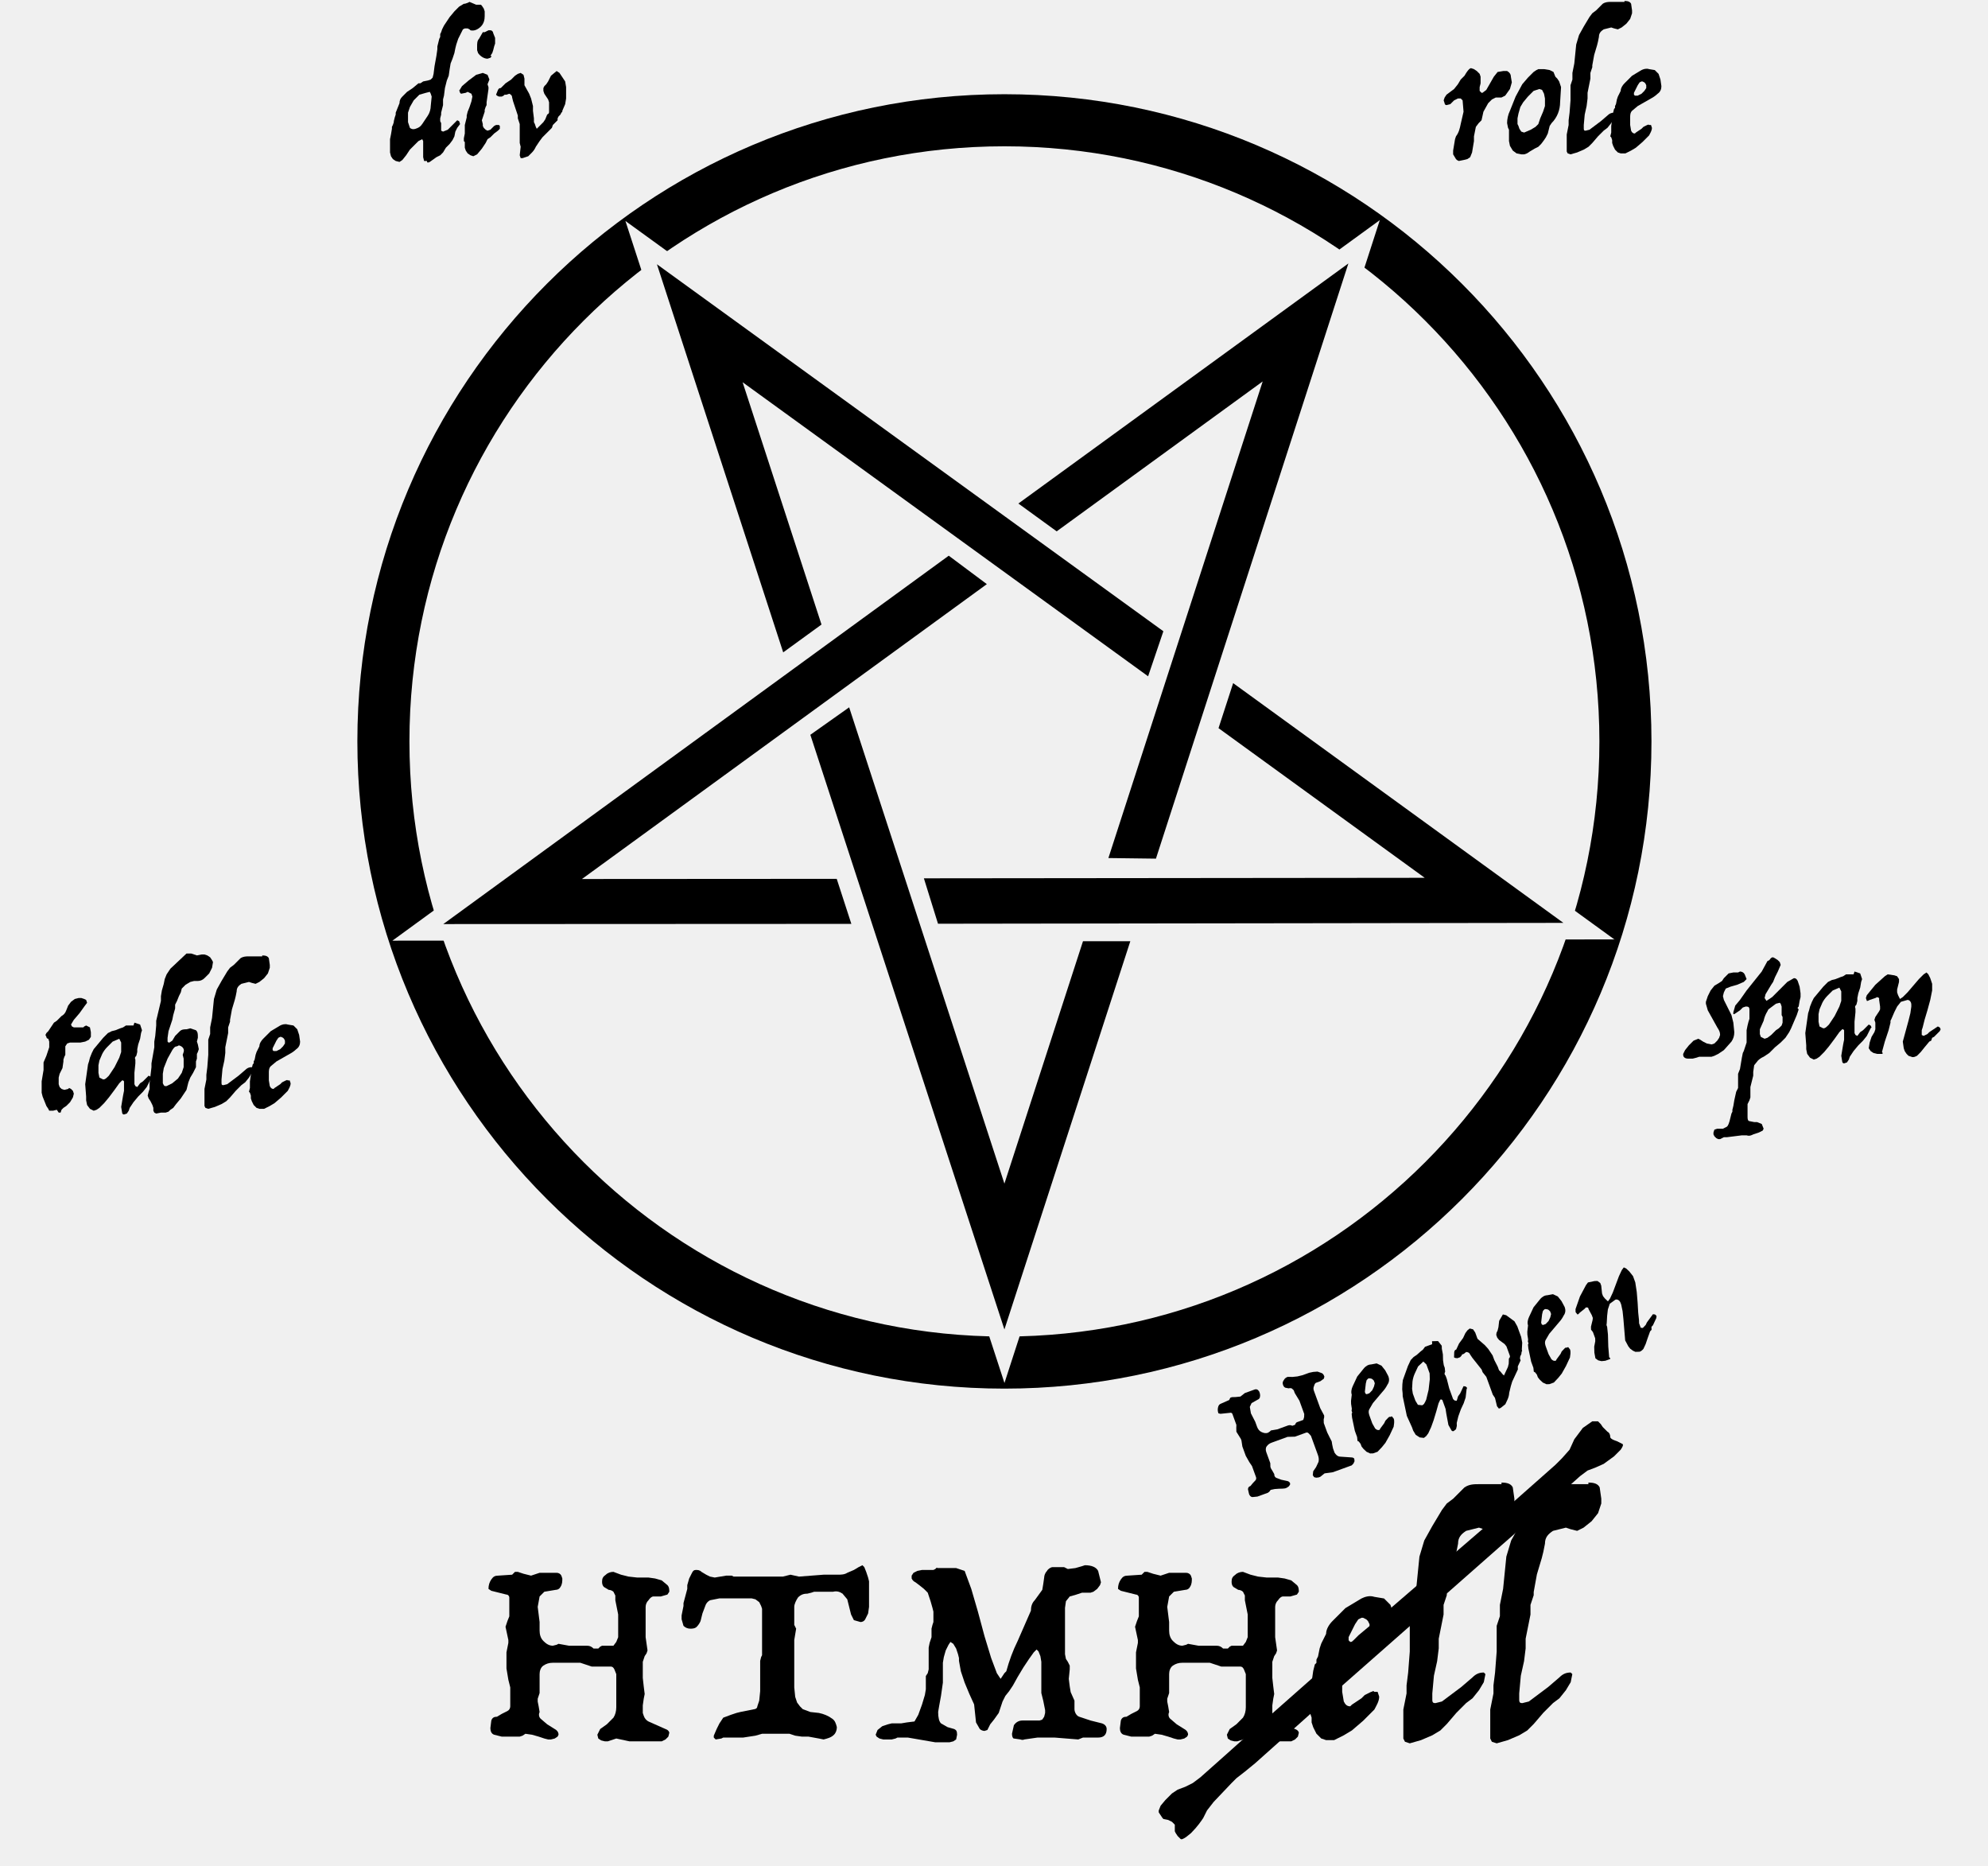
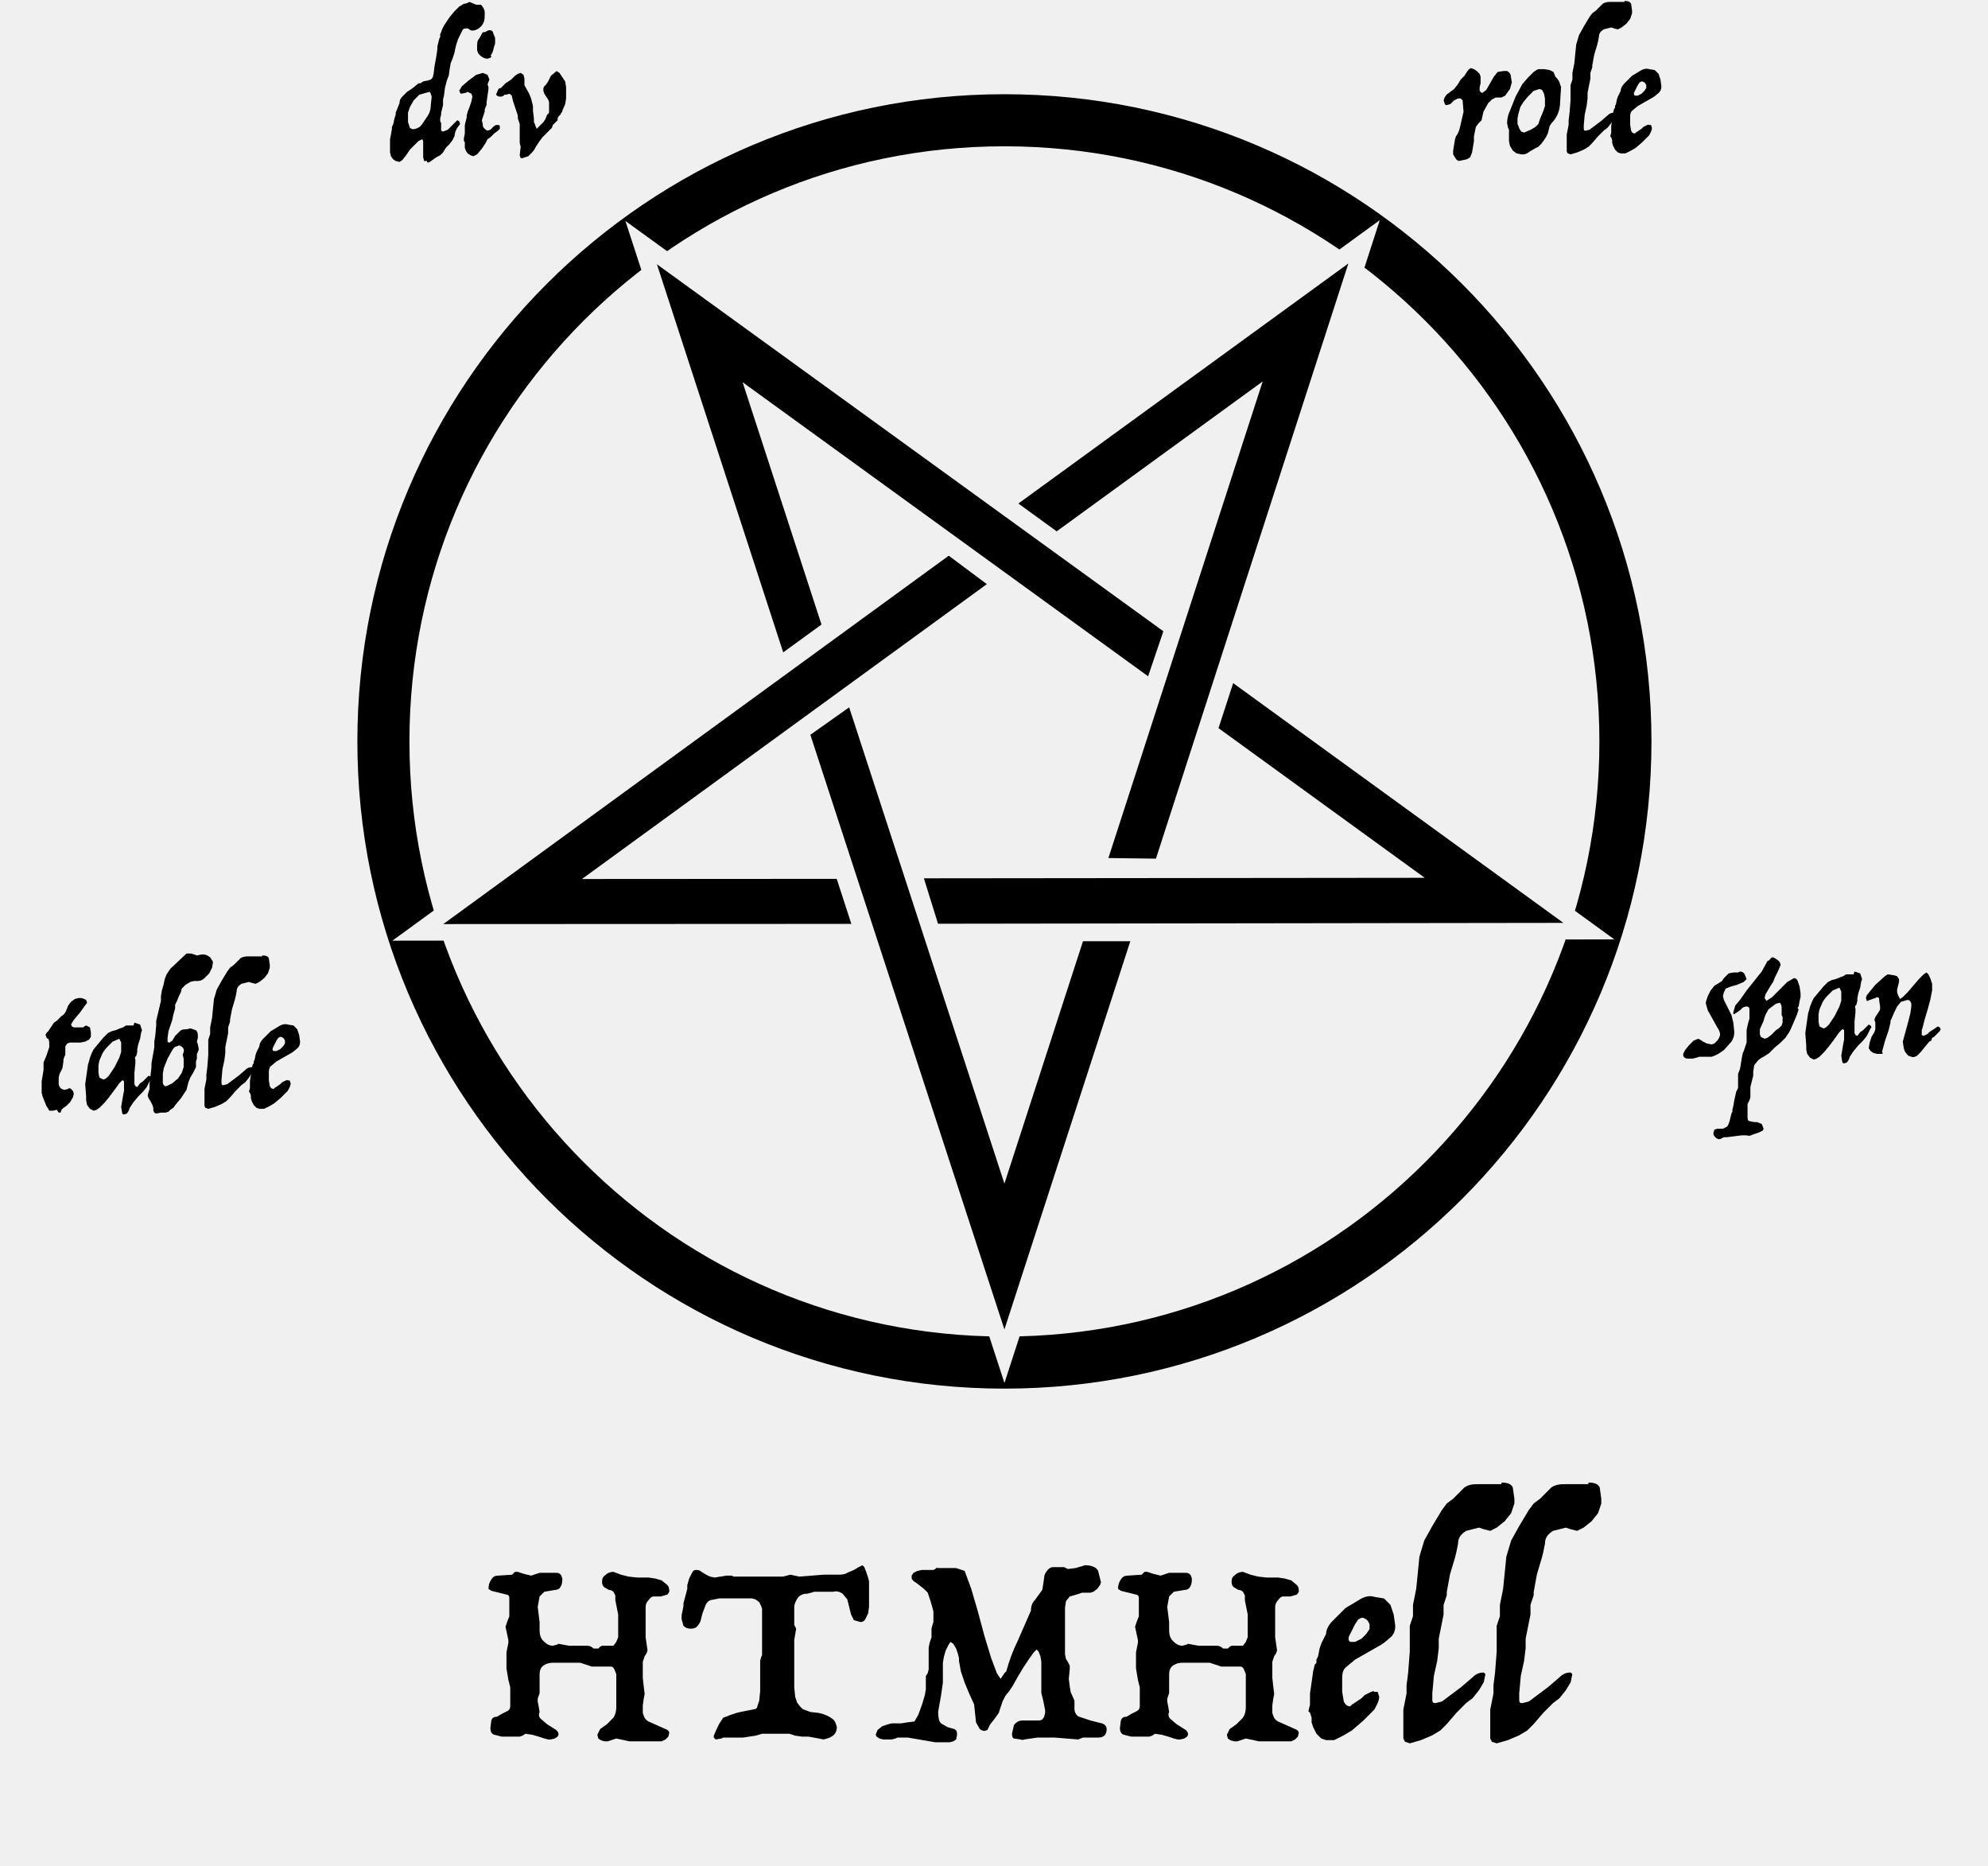
<svg xmlns="http://www.w3.org/2000/svg" viewBox="0 0 210 197">
  <defs>
    <path id="q" d="M54.4 166h.3l.6.2.8.2.9-.3h1.8c.2 0 .4.1.5.3l.1.3c0 .3 0 .6-.2.9-.1.2-.3.3-.5.3l-.6.1-.6.1-.5.5-.2 1.1.1.8.1.8v.9c0 .4.1.8.4 1.1.3.3.6.5 1 .5l.4-.1.2-.1 1.1.2H62c.3 0 .5.1.7.3h.5l.2-.2.2-.1h1.2l.3-.4.2-.5v-2.4L65 169v-.5l-.2-.4a.8.8 0 0 0-.5-.2l-.5-.3c-.2-.2-.2-.4-.2-.6 0-.3.1-.5.4-.7.2-.2.5-.3.8-.3l.8.3.8.2.9.1h1.2l.7.1.7.2.6.5c.2.2.2.5.2.7l-.2.3-.7.2H69c-.1 0-.3.1-.5.4a1 1 0 0 0-.3.7v3.2l.1.7.1.7-.1.3-.2.3-.2.6v1.7l.1.9.1.8-.1.5-.1.7v.8l.1.3c.1.3.3.5.5.6l.9.4.9.4c.3.1.4.3.4.4l-.1.4-.3.3-.4.2h-3.4l-1.4-.3-.9.3h-.3l-.4-.1-.3-.2-.1-.4.3-.6.7-.5.7-.7c.2-.3.3-.7.3-1.1v-3.5l-.2-.5c-.1-.2-.2-.3-.4-.3h-2l-.6-.2-.6-.2h-2.9c-.4 0-.7.1-1 .3-.3.2-.4.6-.4.9v2l-.2.6v.3l.1.5.1.6c-.1.2-.1.5.1.7l.7.6.8.5c.2.1.4.3.4.6l-.1.2-.3.2-.4.1h-.3l-.4-.1-.6-.2-.7-.2-.7-.1-.3.2-.3.1H53l-.8-.2c-.3-.1-.4-.4-.4-.7l.1-.8c.1-.3.3-.4.6-.4l.5-.3.6-.3c.2-.1.3-.3.3-.5v-2l-.2-.8-.2-1.2v-1.7l.1-.5.1-.5v-.3l-.3-1.4.2-.6.2-.5v-2c0-.1-.1-.3-.3-.3l-.8-.2-.8-.2-.3-.2c0-.4.1-.7.3-1 .2-.3.4-.4.7-.4l1.5-.1.3-.3z" />
    <path id="r" d="m91.1 165.3.2.2.2.5.2.6.1.4v2.7l-.1.7-.3.6c-.1.2-.3.3-.5.3l-.7-.2-.3-.6-.2-.8-.2-.8-.5-.6c-.3-.2-.6-.3-1-.2h-2l-.3.1-.4.1c-.4 0-.7.1-1 .4-.2.3-.4.7-.4 1v1.9l.2.4-.2 1.2v5l.1 1 .2.6.3.4.3.3.8.3.9.1c.5.1 1 .3 1.4.6.3.2.4.5.5.9 0 .3-.1.6-.3.8-.3.3-.7.4-1.1.5l-.5-.1-1.1-.2h-.7l-.7-.1-.6-.2h-2.9l-.7.2-1.3.2h-2.1l-.2.1-.6.1-.1-.1-.1-.1v-.2l.3-.7.3-.6.4-.6.8-.3.6-.2.4-.1 1.5-.3c.1 0 .3-.1.3-.3l.2-.6.1-1v-3.2l.1-.4.1-.2v-4.9l-.1-.3-.2-.4-.4-.3-.4-.1H76l-1 .2a1 1 0 0 0-.5.6l-.3.8-.2.8a2 2 0 0 1-.4.6c-.2.2-.5.2-.7.2a1 1 0 0 1-.7-.3l-.2-.7v-.4l.1-.5.1-.5v-.3l.4-1.5v-.4l.2-.7.3-.6c.1-.2.2-.3.4-.3s.4 0 .6.2l.5.3.4.2.5.1.6-.1.6-.1h.6l.2.1H82.7l.8-.2.9.2 1.3-.1 1.3-.1h1.5c.3 0 .7 0 1-.2l.7-.3.5-.3.4-.2z" />
    <path id="s" d="M114.6 165.3c.7 0 1.2.2 1.4.6l.3 1.2-.1.3-.3.4-.4.3-.3.1h-.9l-.6.2-.7.2-.4.5-.1.7v4.9l.1.5.2.3.2.4v.4l-.1 1 .1.8.1.6.4.9v.9c0 .3.2.7.5.8l1.2.4 1.2.3c.3.1.5.3.5.6 0 .6-.3.9-.9.9h-1.6l-.5.2-2.5-.2H109.6l-.7.1-.7.1c-.2.1-.4 0-.4 0l-.7-.1c-.1 0-.2-.2-.2-.5l.2-.9c.2-.3.5-.5.9-.5h1.8l.3-.1.2-.3.1-.4v-.3l-.2-1-.2-.8v-3.3l-.1-.6-.2-.5-.2-.2-.3.3-.5.7-.6.9-.6 1-.5.9-.4.6-.4.5-.3.6-.2.6-.2.6-.5.7-.4.5-.3.6-.3.1a.8.8 0 0 1-.5-.2l-.4-.7-.2-1.9-.5-1.1-.5-1.2-.4-1.2-.2-1.1v-.3l-.1-.4-.2-.6-.3-.5-.3-.2-.2.3-.3.6-.2.7-.1.6v2.1l-.2 1.4-.2 1.1-.1.6c0 .6.1 1 .3 1.2l.7.4.7.2c.2.1.3.2.3.6l-.1.5-.3.2-.4.1h-1.5l-2.9-.5h-1.1l-.2.1-.4.1H93.3l-.4-.1-.3-.2-.1-.2.2-.5.5-.4.6-.2.4-.1h1l.6-.1.8-.1.4-.7.4-1.1.3-1 .1-.6V177l.2-.3.1-.4V174l.1-.5.2-.6v-.9l.1-.4.1-.3v-1.1l-.1-.4-.2-.7-.3-.9-.4-.4-.5-.4-.4-.3a.8.8 0 0 1-.4-.4v-.3l.2-.3.4-.2.5-.1H98.6l.2-.1.1-.1s.1-.1.1 0h2l.9.3.7 1.9.7 2.4.7 2.6.7 2.3.6 1.6.4.6.2-.3.2-.3.2-.2c.3-1.1.7-2.2 1.2-3.2l1.4-3.2c0-.4.1-.8.4-1.1l.8-1.1.1-.6.1-.7c0-.2.1-.5.3-.7.1-.2.4-.4.6-.4h1.2l.4.2.8-.1.7-.2.3-.1z" />
    <path id="i" d="m195.9 102.6.6.2.2.6-.1.3-.1.6-.2.6-.1.5v.3l-.1.4c-.1.1-.2.2-.1.4v.4l-.1 1v1.2l.1.2.2.1.3-.4.3-.2.3-.3.3-.3.2.1.1.2-.1.1-.1.2-.3.6-.4.5-.5.5-.5.6-.4.6-.1.3-.2.3-.3.1a.2.2 0 0 1-.2-.2l-.1-.6.1-.6.1-.6.1-.5v-1l-.1-.1h-.1l-.3.3-.5.7-.6.8-.5.6-.2.2-.3.3-.3.2-.3.1-.4-.2-.3-.4-.1-.5v-.4l-.1-1.3.3-2.1.1-.3.1-.4.2-.5.2-.4 1-1.2.5-.5.4-.2.4-.1.5-.2.3-.1.3-.2h.8l.1-.3zm-2.3 2-.6.6a3 3 0 0 0-.5.7l-.3.7-.1.5v.8l.1.5.4.2c.2 0 .3-.1.6-.4l.6-.9.5-1 .2-.6v-1l-.2-.4-.7.3z" />
    <path id="l" d="M19.7 100.7h.5l.3.1.3.1.5-.1h.3l.3.1.3.2.2.3.1.2-.1.6-.3.6-.5.5a1 1 0 0 1-.7.3h-.4l-.4.1-.5.3-.4.4-.1.4-.2.4-.2.5-.2.4v.4l-.2.7-.1.5-.2.6-.2.6-.1.7v.4l.1.1h.1l.3-.2.3-.5.5-.5c.2-.2.5-.2.7-.2l.4-.1.6.2c.2.2.2.4.2.7v.1l-.1.4.1.3.1.5-.1.3-.1.2v.5l-.1.3v.6l-.1.2-.2.4-.3.5-.2.5-.2.8-.6.9-.5.6-.3.4-.3.2-.2.2-.3.1H17l-.5.1-.2-.1-.1-.2v-.3l-.1-.3-.1-.2-.1-.2-.2-.3-.1-.3.1-.4.1-.3v-.6l.2-1.7v-.4l.3-1.7v-.6l.1-.6.1-1.1v-.5l.5-2.1v-.5l.1-.6.2-.7.1-.5.2-.5.4-.6 1.7-1.6zm-1 9.8c-.2 0-.3.1-.5.4l-.5.9-.4 1-.1.6v1l.1.2.1.1h.2l.6-.3.6-.5.4-.6.2-.6v-.9l-.1-.4.1-.3c.1-.3-.1-.6-.5-.7l-.2.1z" />
    <path id="d" d="M50.3.5h.5l.1.1.2.3.1.3v.5c0 .4-.1.8-.4 1.1-.3.3-.7.5-1.1.4l-.1-.1-.2-.1h-.3l-.2.1-.2.4-.3.6-.2.6-.1.4-.1.5-.2.6-.2.5-.1.6-.1.7-.2.5-.2.8-.1.8-.1.4v.6l-.1.4-.1.4v.2l-.1.4v.3l.1.2v.8l.2.1.5-.2.4-.4.4-.4.2-.2.2.1.1.3-.3.4-.2.4-.1.5-.2.4-.3.4-.4.4-.3.5-.1.1-.2.2-.2.1-.2.1-.7.5c-.2.1-.3.1-.3-.1h-.3l-.1-.4v-1.7l-.1-.2-.4.2-.5.5-.4.4-.4.6-.4.5-.3.2-.4-.1-.3-.2-.2-.3-.1-.4V14.7l.1-.5.1-.6v-.2l.1-.2.1-.3v-.1l.1-.4.1-.3v-.2l.2-.5.2-.5c0-.3.1-.5.3-.7l.5-.5.6-.4.6-.5h.2l.3-.2.5-.1.3-.1.2-.2.1-.4.1-.8.2-1.1.1-.7v-.3l.1-.4.1-.4.1-.2V3.6l.1-.2.1-.3.2-.4.2-.3.4-.6.5-.6.5-.5.5-.3h.1l.3-.1.2-.1.7.3zM45 9.8l-.7.2-.6.6-.4.7-.2.6v1l.2.6c.1.1.3.2.6.1s.5-.2.7-.5l.6-.9c.2-.3.3-.7.3-1l.1-1-.1-.3-.1-.2-.4.1z" />
    <path id="n" d="m30.4 108.2.6.1.4.4.2.6.1.7c0 .3-.1.6-.4.8a3 3 0 0 1-.7.5l-.7.4-.7.4-.6.5c-.2.2-.2.5-.2.7v.8l.1.6c.1.2.2.3.4.3l.1-.1.3-.2.3-.2.2-.2.4-.2c.1 0 .1-.1.2 0h.2l.1.3c0 .3-.2.6-.3.8l-.7.7-.7.6-.5.3-.6.3h-.5l-.3-.1-.3-.3-.2-.4-.1-.3v-.3l-.1-.3-.1-.1.1-.4v-.7l.1-.7.1-.7.1-.4.1-.1v-.2l.1-.2.1-.5.1-.3.3-.6c0-.3.2-.6.4-.8l.8-.8 1-.6c.2-.1.5-.2.8-.1zm-.8 1.3-.2.1-.2.3-.2.4-.1.2-.1.2v.2l.1.1h.3l.4-.2.3-.3.2-.3v-.3l-.1-.2-.1-.1-.2-.1h-.1z" />
    <path id="e" d="m51 7.7.5.2.2.5-.2.5.1.3v.2l-.1.7-.1.7V11.1l-.1.2-.1.3v.2l-.1.3-.1.3-.1.3.1.4v.2l.1.2.2.2.2.1.3-.1.2-.2.2-.2.2-.1h.3l.1.1v.3l-.2.2-.4.3-.4.4-.3.2-.2.4-.4.6-.5.6-.4.2-.3-.1-.3-.2-.2-.3-.1-.3V15l-.1-.1v-.3l.1-.5v-.9l.1-.4.1-.4v-.2l.1-.4.2-.5.2-.6.1-.5-.1-.3-.4-.2-.2.1-.5.1-.1-.1-.1-.3v.1l.3-.5.7-.6.8-.6.7-.2zm0-4.3h.2l.2-.1.2-.1h.2c.2 0 .3.2.3.3l.2.5v.6l-.1.3-.1.4-.1.3-.2.3c.2 0 .1.1 0 .2l-.3.1c-.4 0-.8-.3-1-.6l-.1-.3v-.4c0-.3 0-.6.2-.8l.4-.7z" />
    <path id="p" d="M162.5 7.3h.6l.6.1.4.2.2.5.2.2.2.3.1.3.1.3-.1 1.6c0 .8-.3 1.6-.9 2.2l-.2.3-.1.4-.1.4-.2.4-.2.3-.3.4-.3.3-.4.2-.5.3-.3.2-.3.1h-.3l-.5-.1-.4-.3-.3-.5-.1-.5v-1.2l-.1-.2-.1-.5c0-.4.1-.9.3-1.3l.6-1.5.7-1.3.6-.7.3-.3.3-.3.3-.2.2-.1zm.1 2.1-.6.2-.6.6-.5.6-.3.5-.2.7-.1.5v.6l.1.2.1.3.2.3.3.1.7-.3.5-.3.3-.3.2-.6.3-.7.1-.3.1-.3v-.8l-.1-.5-.2-.4-.3-.1z" />
    <path id="m" d="M27.7 100.9c.4 0 .6.1.7.3l.1.7v.3l-.2.6-.4.5-.5.4-.4.2-.4-.1-.3-.1-.8.2c-.3.2-.5.4-.5.8l-.1.5-.1.4-.3 1-.2 1.1v.2l-.1.3-.1.3v.6l-.3 1.5v.6l-.1.8-.2.9-.1 1.1v.4c0 .2.1.2.2.2l.4-.1.4-.3.4-.3.4-.3.7-.6c.2-.2.4-.3.7-.3l.1.1-.1.5-.3.5-.4.5-.4.3-.6.6-.6.7-.4.4-.5.3-.7.3-.7.2-.3-.1-.1-.2V115l.1-.5.1-.5v-.5l.1-.8.1-1.3v-1.6l.1-.3.1-.3v-.7l.2-1 .1-1 .1-1 .3-1 .5-.9.6-1 .3-.4.4-.3.7-.7c.3-.2.6-.2.9-.2h1.4z" />
    <path id="j" d="m200.1 103 .3.1.2.3v.3l-.1.4-.1.4v.3l.1.3.2.4.3-.2.5-.5.6-.7.6-.7.5-.5.3-.2.2.2.2.4.2.6v.7l-.2 1-.3 1.1-.3 1-.2.8-.1.3v.5l.2.1.2-.1.2-.1.2-.2.6-.4.3-.2.2.1.1.2-.1.2-.3.3-.3.3-.2.1-.1.3-.2.1-.5.6-.4.5-.4.4c-.2.1-.4.2-.6.1l-.3-.1-.2-.2-.2-.3-.1-.3-.1-.7.3-1.1.3-1.1.2-.8.1-.7v-.2c0-.3-.2-.5-.4-.5l-.7.2-.4.5-.3.6-.3.7-.1.2v.2l-.1.4-.1.4-.4 1.2-.3 1.1c.1.1.1.2 0 .2h-.5l-.4-.1-.3-.2-.2-.3.1-.6.2-.6.3-.5.1-.3v-.7l-.1-.3.1-.3.2-.3.2-.3.1-.2v-.3l-.1-.7v-.2l-.2-.1-.2.1-.3.1-.3.1-.2.1h-.1l-.1-.3.1-.3.9-1.1 1-.9.3-.2.7.1z" />
    <path id="h" d="m187.3 101.1.2.1.3.2.2.2.1.3-.3.7-.3.6-.2.5-.2.3-.3.5-.3.5-.1.4.2.3.6-.4.8-.8.8-.8.7-.4c.2 0 .3.1.4.3l.2.6.1.7v.4l-.1.4-.1.6-.1.1v.1l.1.1-.2.6-.3.7-.3.7-.2.4-.4.6-.5.5-.6.5-.6.6-.6.4a2 2 0 0 0-.6.4l-.4.5-.1.7v.4l-.1.4-.1.4-.1.4v1.1l-.1.3-.1.2-.1.2v1.4c0 .3.1.4.2.4l.5.1h.3l.5.2.2.5-.1.2-.4.2-.6.2c-.2.1-.4.2-.7.1h-.5l-.8.1-.8.1h-.3l-.2.1-.2.1h-.2l-.2-.1-.2-.2-.1-.2v-.2l.1-.3.3-.1h.6l.2-.1.2-.1.1-.1.1-.2.1-.3.1-.4.1-.4.1-.2v-.2l.1-.4.1-.6.2-.9.1-.2.1-.2v-1.5l.2-.5.2-1.2.1-.5.1-.2.1-.3.1-.3.1-.3v-1.3l.1-.5.1-.4.1-.3v-1c0-.2-.1-.3-.3-.3h-.1l-.3.1-.3.3-.6.4h-.1v-.2l.2-.7.5-.6.7-1 .8-1 .8-1 .6-1.1.2-.1c.2-.3.3-.3.4-.3zm.7 4.8-.4.1-.8.6-.1.2a3 3 0 0 0-.4 1l-.4.9v.5l.1.3.4.2.3-.1.4-.3.5-.5.3-.2.3-.3.1-.3V107.4l-.1-.2V106.3l-.1-.3-.1-.1z" />
    <path id="o" d="m155.4 7.2.3.1.3.2.3.3.1.3v.7l-.1.4v.4l.1.1.1.1h.1l.4-.3.4-.7.4-.7.4-.5.6-.1h.4c.2.1.4.3.4.6l.1.6-.2.7-.5.7-.2.1-.2.1H158l-.4.2-.4.4-.5.9-.2.9-.3.3-.3.4-.1.5-.1.5v.5l-.1.6-.1.6-.2.5-.3.2-.4.1-.5.1-.2-.1-.1-.1-.3-.5v-.4l.1-.6.1-.6.1-.3c.3-.4.4-.8.5-1.3l.3-1.3-.1-1.2-.2-.2h-.3l-.4.2-.2.2-.2.2-.4.1a.2.2 0 0 1-.2-.2l-.1-.3.1-.3.2-.3.4-.3.4-.3.4-.5.3-.5.4-.4c.4-.7.6-.8.7-.8z" />
    <path id="g" d="M183.8 102.6c.2 0 .4.1.5.3l.2.5-.3.3-.7.3-.7.2-.5.2-.2.4-.1.4.1.4.2.4.3.6.3.6.2.8.1 1c0 .4-.1.7-.3 1l-.8.9-.6.4-.4.2-.3.1h-1.3l-.3.1-.4.1h-.5c-.2 0-.5-.1-.5-.4v-.1l.2-.4.4-.5.5-.5.5-.2.2.1.3.2.4.2.5.1.3-.1.3-.3.2-.3.1-.3c0-.3-.1-.5-.3-.8l-.5-.9-.5-.9-.2-.7v-.2l.2-.6.3-.6.4-.5.5-.3.3-.2.2-.3.3-.3.2-.2.5-.1h.5l.2-.1z" />
    <path id="k" d="M8.3 105.4h.3l.3.1.2.1.1.3-.3.4-.5.7-.6.7-.3.5.1.2.2.1h1l.1-.1.2-.1.4.2.1.5v.5l-.2.3-.4.2-.5.1H7.4l-.3.1-.2.3V111.4l-.1.2-.1.3v.2l-.1.7-.2.4-.1.2-.1.4v.7l.1.3.2.2.3.1.4-.1.1-.1.2.1.2.2.1.3-.1.4-.3.5-.4.4-.3.2-.2.2-.1.3h-.2l-.2-.3-.4.1h-.4l-.1-.2-.2-.3-.2-.5-.2-.5-.1-.4v-1.2l.1-.6.1-.6v-.8l.3-.7.2-.6.1-.3v-.6l-.1-.3a.2.2 0 0 1-.2-.2l-.1-.2.1-.2.2-.2.2-.3.2-.3.2-.3.3-.2.5-.5c.2-.1.4-.3.5-.6l.2-.5.3-.4.4-.3.4-.1z" />
    <path id="f" d="m55.9 9.9.2.5.1.4.1.4v.5l.1.8v.4l.1.2.1.3.1.2.2-.2.2-.2.3-.3.2-.3.2-.5c.2-.1.2-.2.2-.3v-1l-.1-.3-.2-.3-.2-.3-.1-.3v-.3l.1-.2.2-.2.2-.3.3-.6.6-.5.3.2.2.3.4.6.1.6v1.2l-.1.6-.3.7v.1l-.1.1-.1.2-.2.2-.1.2v.2l-.1.1-.2.2-.2.2-.1.3-.4.4-.3.3-.3.3-.3.4-.4.6a2 2 0 0 1-.4.6l-.4.4-.6.2H55l-.1-.3.1-.9-.1-.4v-2l-.1-.3-.1-.3v-.3l-.1-.3-.2-.6-.2-.6-.1-.4c0-.2-.1-.3-.3-.4l-.3.1h-.2l-.1.1-.2.1h-.3l-.2-.1-.1-.1.2-.5c.1-.2.2-.2.3-.2l.5-.5.6-.4.1-.1.3-.3.3-.2.3-.1.3.2.1.4V9l.5.9z" />
-     <path id="t" d="M122.4 191.4v-.2l.2-.5.5-.6.7-.7.6-.4.8-.3.8-.4.8-.6 2.7-2.4 1.9-1.7 9.4-8.3.6-.6.8-.8.8-.7.5-.5 2.4-2L156 162l1.4-1.2 6.9-6.1.7-.7.8-.9.5-1.1.9-1.2 1-.7h.6l.3.3.2.3.5.5c.2.1.3.3.3.6.1.2.4.3.7.4l.6.3c.1.1 0 .3-.2.6l-.7.7-1.1.8-.9.4-.8.3-.8.6-1.9 1.7-6.4 5.6-10.1 8.9-7.5 6.6-8.4 7.5-1.1.9-.9.7-.5.5-1.9 2-.7.9-.4.8c-.2.3-.6.9-1.3 1.6l-.5.4c-.3.2-.5.3-.6.2l-.3-.3-.2-.3-.1-.2v-.7l-.3-.3-.4-.2-.5-.1-.1-.1-.4-.6z" />
    <polygon id="a" points="29.4 25.4 34.4 25.4 21.1 66.4 .6 3.6 4.7 .7 21.1 51" />
    <mask id="c">
      <rect width="210" height="197" fill="#fff" />
      <use stroke="#000" stroke-width="3.5" href="#b" />
    </mask>
    <g id="b">
      <use href="#a" transform="translate(85 74)" />
      <use href="#a" transform="rotate(-72 114.5 -17.2)" />
      <use href="#a" transform="rotate(-144 75.5 27.4)" />
      <use href="#a" transform="rotate(144 51.5 55)" />
      <use href="#a" transform="rotate(72 12.5 99.7)" />
    </g>
  </defs>
  <circle cx="106.1" cy="78.3" r="65.6" fill="none" stroke="#000" stroke-width="5.5" mask="url(#c)" />
  <use href="#b" />
  <use href="#d" />
  <use href="#e" />
  <use href="#f" />
  <use href="#g" />
  <use href="#h" />
  <use href="#i" />
  <use href="#j" />
  <use href="#k" />
  <use href="#i" transform="translate(-181.7 5.4)" />
  <use href="#l" />
  <use href="#m" />
  <use href="#n" />
  <use href="#o" />
  <use href="#p" />
  <use href="#m" transform="translate(143.9 -100.8)" />
  <use href="#n" transform="translate(143.8 -100.9)" />
  <use href="#q" />
  <use href="#r" />
  <use href="#s" />
  <use href="#q" transform="translate(66.5)" />
  <g transform="scale(1.7)">
    <use href="#n" transform="translate(55 -9)" />
    <use href="#m" transform="translate(65.6 -8.8)" />
    <use href="#m" transform="translate(71 -8.8)" />
  </g>
-   <g transform="rotate(-20 262 122.2)">
-     <use href="#q" transform="matrix(.62 0 0 .62 95.5 -2)" />
-     <use href="#n" transform="translate(114 -5.5)" />
-     <use href="#i" transform="translate(-44.6)" />
-     <use href="#f" transform="translate(100.5 95)" />
-     <use href="#n" transform="translate(134 -6)" />
-     <use href="#j" transform="translate(-30.5 -.5)" />
-   </g>
-   <use href="#t" />
</svg>
